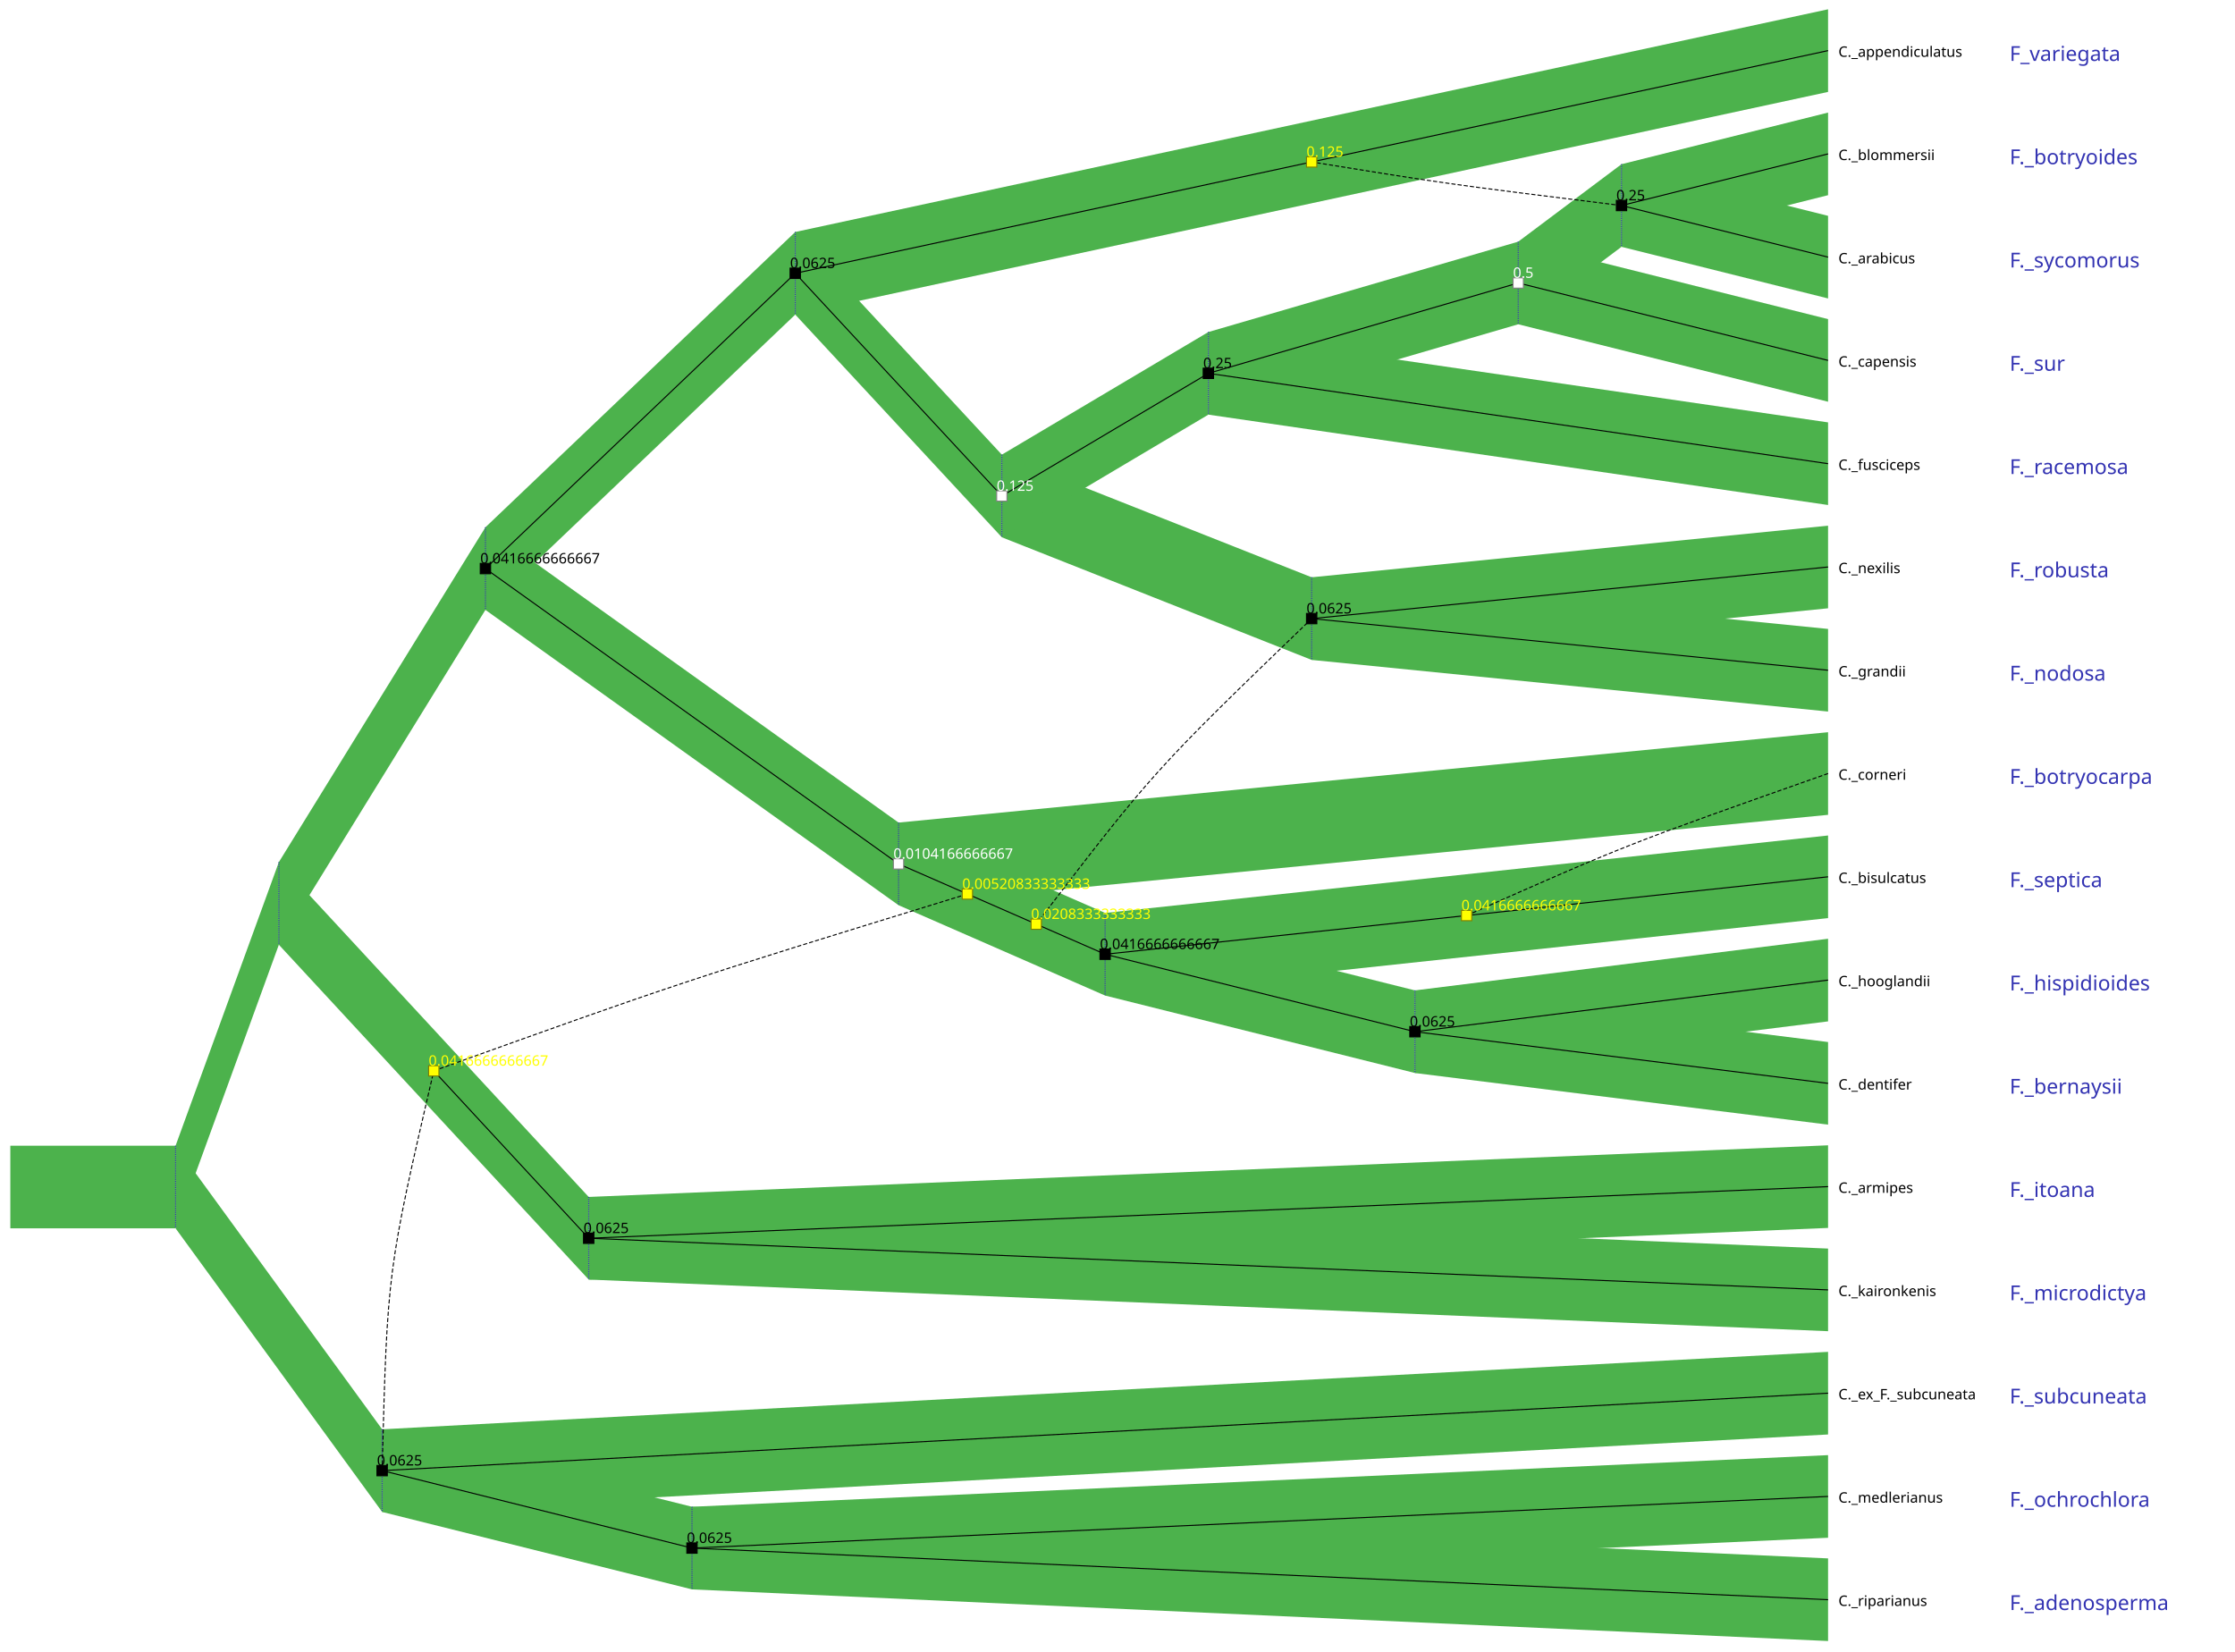
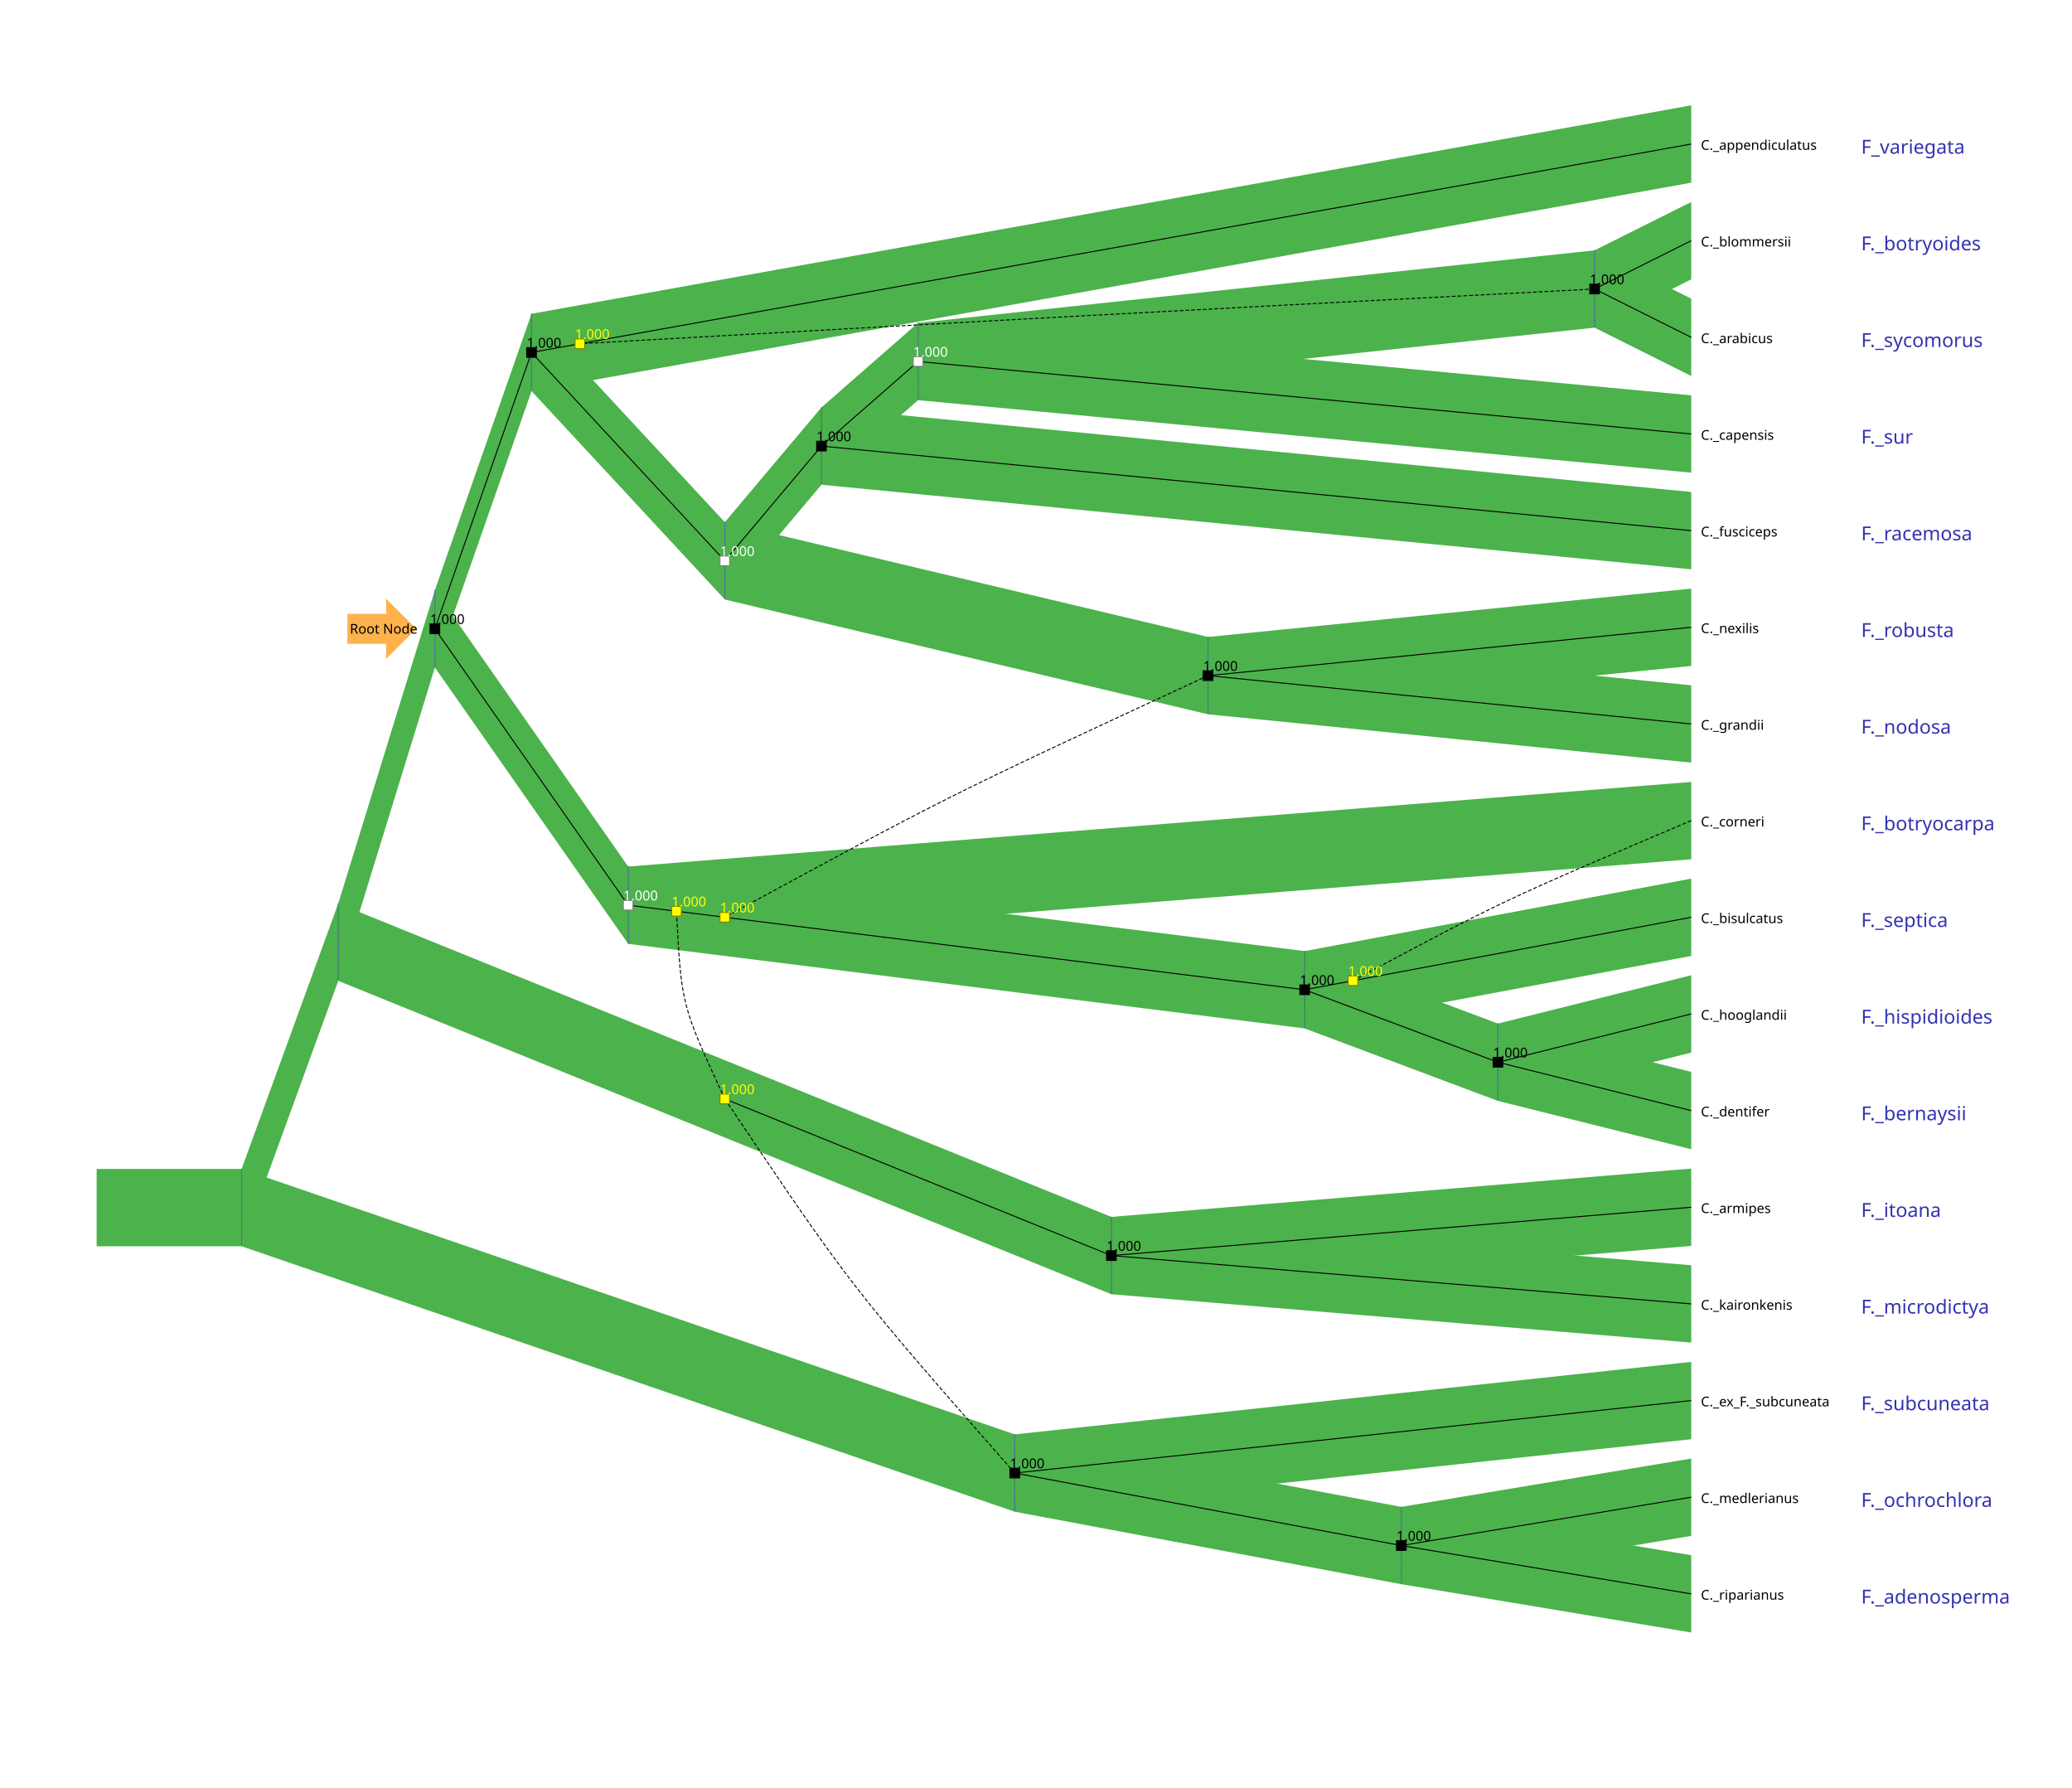
- <svg xmlns="http://www.w3.org/2000/svg" width="2164" height="1599" version="1.1">
+ <svg xmlns="http://www.w3.org/2000/svg" width="2144" height="1849" version="1.1">
  <g>
    <g style="font-family: &quot;Sans&quot;;">
-       <g transform="translate(10, 0) ">
-         <polygon stroke="rgb(0,0,0)" stroke-opacity="0" fill="rgb(76,178,76)" points="160,1109.391 360,1384 360,1464 160,1189.391 " stroke-width="1" />
-         <polygon stroke="rgb(0,0,0)" stroke-opacity="0" fill="rgb(76,178,76)" points="660,1459 1760,1409 1760,1489 660,1539 " stroke-width="1" />
-         <polygon stroke="rgb(0,0,0)" stroke-opacity="0" fill="rgb(76,178,76)" points="0,1109.391 160,1109.391 160,1189.391 0,1189.391 " stroke-width="1" />
-         <polygon stroke="rgb(0,0,0)" stroke-opacity="0" fill="rgb(76,178,76)" points="160,1109.391 260,834.781 260,914.781 160,1189.391 " stroke-width="1" />
-         <polygon stroke="rgb(0,0,0)" stroke-opacity="0" fill="rgb(76,178,76)" points="360,1384 660,1459 660,1539 360,1464 " stroke-width="1" />
-         <polygon stroke="rgb(0,0,0)" stroke-opacity="0" fill="rgb(76,178,76)" points="860,796.5 1060,884 1060,964 860,876.5 " stroke-width="1" />
-         <polygon stroke="rgb(0,0,0)" stroke-opacity="0" fill="rgb(76,178,76)" points="1460,234 1760,309 1760,389 1460,314 " stroke-width="1" />
-         <polygon stroke="rgb(0,0,0)" stroke-opacity="0" fill="rgb(76,178,76)" points="960,440.25 1260,559 1260,639 960,520.25 " stroke-width="1" />
-         <polygon stroke="rgb(0,0,0)" stroke-opacity="0" fill="rgb(76,178,76)" points="960,440.25 1160,321.5 1160,401.5 960,520.25 " stroke-width="1" />
-         <polygon stroke="rgb(0,0,0)" stroke-opacity="0" fill="rgb(76,178,76)" points="1160,321.5 1460,234 1460,314 1160,401.5 " stroke-width="1" />
-         <polygon stroke="rgb(0,0,0)" stroke-opacity="0" fill="rgb(76,178,76)" points="760,224.625 960,440.25 960,520.25 760,304.625 " stroke-width="1" />
-         <polygon stroke="rgb(0,0,0)" stroke-opacity="0" fill="rgb(76,178,76)" points="1560,159 1760,109 1760,189 1560,239 " stroke-width="1" />
-         <polygon stroke="rgb(0,0,0)" stroke-opacity="0" fill="rgb(76,178,76)" points="1560,159 1760,209 1760,289 1560,239 " stroke-width="1" />
-         <polygon stroke="rgb(0,0,0)" stroke-opacity="0" fill="rgb(76,178,76)" points="1360,959 1760,909 1760,989 1360,1039 " stroke-width="1" />
-         <polygon stroke="rgb(0,0,0)" stroke-opacity="0" fill="rgb(76,178,76)" points="1260,559 1760,509 1760,589 1260,639 " stroke-width="1" />
-         <polygon stroke="rgb(0,0,0)" stroke-opacity="0" fill="rgb(76,178,76)" points="660,1459 1760,1509 1760,1589 660,1539 " stroke-width="1" />
-         <polygon stroke="rgb(0,0,0)" stroke-opacity="0" fill="rgb(76,178,76)" points="1360,959 1760,1009 1760,1089 1360,1039 " stroke-width="1" />
-         <polygon stroke="rgb(0,0,0)" stroke-opacity="0" fill="rgb(76,178,76)" points="1460,234 1560,159 1560,239 1460,314 " stroke-width="1" />
-         <polygon stroke="rgb(0,0,0)" stroke-opacity="0" fill="rgb(76,178,76)" points="760,224.625 1760,9 1760,89 760,304.625 " stroke-width="1" />
-         <polygon stroke="rgb(0,0,0)" stroke-opacity="0" fill="rgb(76,178,76)" points="860,796.5 1760,709 1760,789 860,876.5 " stroke-width="1" />
-         <polygon stroke="rgb(0,0,0)" stroke-opacity="0" fill="rgb(76,178,76)" points="560,1159 1760,1209 1760,1289 560,1239 " stroke-width="1" />
-         <polygon stroke="rgb(0,0,0)" stroke-opacity="0" fill="rgb(76,178,76)" points="1060,884 1360,959 1360,1039 1060,964 " stroke-width="1" />
-         <polygon stroke="rgb(0,0,0)" stroke-opacity="0" fill="rgb(76,178,76)" points="560,1159 1760,1109 1760,1189 560,1239 " stroke-width="1" />
-         <polygon stroke="rgb(0,0,0)" stroke-opacity="0" fill="rgb(76,178,76)" points="1060,884 1760,809 1760,889 1060,964 " stroke-width="1" />
-         <polygon stroke="rgb(0,0,0)" stroke-opacity="0" fill="rgb(76,178,76)" points="260,834.781 460,510.562 460,590.562 260,914.781 " stroke-width="1" />
-         <polygon stroke="rgb(0,0,0)" stroke-opacity="0" fill="rgb(76,178,76)" points="260,834.781 560,1159 560,1239 260,914.781 " stroke-width="1" />
-         <polygon stroke="rgb(0,0,0)" stroke-opacity="0" fill="rgb(76,178,76)" points="460,510.562 760,224.625 760,304.625 460,590.562 " stroke-width="1" />
-         <polygon stroke="rgb(0,0,0)" stroke-opacity="0" fill="rgb(76,178,76)" points="460,510.562 860,796.5 860,876.5 460,590.562 " stroke-width="1" />
-         <polygon stroke="rgb(0,0,0)" stroke-opacity="0" fill="rgb(76,178,76)" points="1160,321.5 1760,409 1760,489 1160,401.5 " stroke-width="1" />
-         <polygon stroke="rgb(0,0,0)" stroke-opacity="0" fill="rgb(76,178,76)" points="1260,559 1760,609 1760,689 1260,639 " stroke-width="1" />
-         <polygon stroke="rgb(0,0,0)" stroke-opacity="0" fill="rgb(76,178,76)" points="360,1384 1760,1309 1760,1389 360,1464 " stroke-width="1" />
-         <line x1="360" y1="1384" x2="360" y2="1464" stroke="rgb(51,51,178)" style="stroke-dasharray: 1, 1" />
-         <line x1="160" y1="1109.391" x2="160" y2="1189.391" stroke="rgb(51,51,178)" style="stroke-dasharray: 1, 1" />
-         <line x1="260" y1="834.781" x2="260" y2="914.781" stroke="rgb(51,51,178)" style="stroke-dasharray: 1, 1" />
-         <line x1="660" y1="1459" x2="660" y2="1539" stroke="rgb(51,51,178)" style="stroke-dasharray: 1, 1" />
-         <line x1="1060" y1="884" x2="1060" y2="964" stroke="rgb(51,51,178)" style="stroke-dasharray: 1, 1" />
-         <line x1="1260" y1="559" x2="1260" y2="639" stroke="rgb(51,51,178)" style="stroke-dasharray: 1, 1" />
-         <line x1="1160" y1="321.5" x2="1160" y2="401.5" stroke="rgb(51,51,178)" style="stroke-dasharray: 1, 1" />
-         <line x1="1460" y1="234" x2="1460" y2="314" stroke="rgb(51,51,178)" style="stroke-dasharray: 1, 1" />
-         <line x1="960" y1="440.25" x2="960" y2="520.25" stroke="rgb(51,51,178)" style="stroke-dasharray: 1, 1" />
-         <line x1="1560" y1="159" x2="1560" y2="239" stroke="rgb(51,51,178)" style="stroke-dasharray: 1, 1" />
-         <line x1="1360" y1="959" x2="1360" y2="1039" stroke="rgb(51,51,178)" style="stroke-dasharray: 1, 1" />
-         <line x1="460" y1="510.562" x2="460" y2="590.562" stroke="rgb(51,51,178)" style="stroke-dasharray: 1, 1" />
-         <line x1="560" y1="1159" x2="560" y2="1239" stroke="rgb(51,51,178)" style="stroke-dasharray: 1, 1" />
-         <line x1="760" y1="224.625" x2="760" y2="304.625" stroke="rgb(51,51,178)" style="stroke-dasharray: 1, 1" />
-         <line x1="860" y1="796.5" x2="860" y2="876.5" stroke="rgb(51,51,178)" style="stroke-dasharray: 1, 1" />
-         <g transform="translate(1935.818,1459) rotate(0)">
+       <g transform="translate(100, 100) ">
+         <polygon stroke="rgb(0,0,0)" stroke-opacity="0" fill="rgb(76,178,76)" points="150,1109.391 950,1384 950,1464 150,1189.391 " stroke-width="1" />
+         <polygon stroke="rgb(0,0,0)" stroke-opacity="0" fill="rgb(76,178,76)" points="1350,1459 1650,1409 1650,1489 1350,1539 " stroke-width="1" />
+         <polygon stroke="rgb(0,0,0)" stroke-opacity="0" fill="rgb(76,178,76)" points="0,1109.391 150,1109.391 150,1189.391 0,1189.391 " stroke-width="1" />
+         <polygon stroke="rgb(0,0,0)" stroke-opacity="0" fill="rgb(76,178,76)" points="150,1109.391 250,834.781 250,914.781 150,1189.391 " stroke-width="1" />
+         <polygon stroke="rgb(0,0,0)" stroke-opacity="0" fill="rgb(76,178,76)" points="950,1384 1350,1459 1350,1539 950,1464 " stroke-width="1" />
+         <polygon stroke="rgb(0,0,0)" stroke-opacity="0" fill="rgb(76,178,76)" points="550,796.5 1250,884 1250,964 550,876.5 " stroke-width="1" />
+         <polygon stroke="rgb(0,0,0)" stroke-opacity="0" fill="rgb(76,178,76)" points="850,234 1650,309 1650,389 850,314 " stroke-width="1" />
+         <polygon stroke="rgb(0,0,0)" stroke-opacity="0" fill="rgb(76,178,76)" points="650,440.25 1150,559 1150,639 650,520.25 " stroke-width="1" />
+         <polygon stroke="rgb(0,0,0)" stroke-opacity="0" fill="rgb(76,178,76)" points="650,440.25 750,321.5 750,401.5 650,520.25 " stroke-width="1" />
+         <polygon stroke="rgb(0,0,0)" stroke-opacity="0" fill="rgb(76,178,76)" points="750,321.5 850,234 850,314 750,401.5 " stroke-width="1" />
+         <polygon stroke="rgb(0,0,0)" stroke-opacity="0" fill="rgb(76,178,76)" points="450,224.625 650,440.25 650,520.25 450,304.625 " stroke-width="1" />
+         <polygon stroke="rgb(0,0,0)" stroke-opacity="0" fill="rgb(76,178,76)" points="1550,159 1650,109 1650,189 1550,239 " stroke-width="1" />
+         <polygon stroke="rgb(0,0,0)" stroke-opacity="0" fill="rgb(76,178,76)" points="1550,159 1650,209 1650,289 1550,239 " stroke-width="1" />
+         <polygon stroke="rgb(0,0,0)" stroke-opacity="0" fill="rgb(76,178,76)" points="1450,959 1650,909 1650,989 1450,1039 " stroke-width="1" />
+         <polygon stroke="rgb(0,0,0)" stroke-opacity="0" fill="rgb(76,178,76)" points="1150,559 1650,509 1650,589 1150,639 " stroke-width="1" />
+         <polygon stroke="rgb(0,0,0)" stroke-opacity="0" fill="rgb(76,178,76)" points="1350,1459 1650,1509 1650,1589 1350,1539 " stroke-width="1" />
+         <polygon stroke="rgb(0,0,0)" stroke-opacity="0" fill="rgb(76,178,76)" points="1450,959 1650,1009 1650,1089 1450,1039 " stroke-width="1" />
+         <polygon stroke="rgb(0,0,0)" stroke-opacity="0" fill="rgb(76,178,76)" points="850,234 1550,159 1550,239 850,314 " stroke-width="1" />
+         <polygon stroke="rgb(0,0,0)" stroke-opacity="0" fill="rgb(76,178,76)" points="450,224.625 1650,9 1650,89 450,304.625 " stroke-width="1" />
+         <polygon stroke="rgb(0,0,0)" stroke-opacity="0" fill="rgb(76,178,76)" points="550,796.5 1650,709 1650,789 550,876.5 " stroke-width="1" />
+         <polygon stroke="rgb(0,0,0)" stroke-opacity="0" fill="rgb(76,178,76)" points="1050,1159 1650,1209 1650,1289 1050,1239 " stroke-width="1" />
+         <polygon stroke="rgb(0,0,0)" stroke-opacity="0" fill="rgb(76,178,76)" points="1250,884 1450,959 1450,1039 1250,964 " stroke-width="1" />
+         <polygon stroke="rgb(0,0,0)" stroke-opacity="0" fill="rgb(76,178,76)" points="1050,1159 1650,1109 1650,1189 1050,1239 " stroke-width="1" />
+         <polygon stroke="rgb(0,0,0)" stroke-opacity="0" fill="rgb(76,178,76)" points="1250,884 1650,809 1650,889 1250,964 " stroke-width="1" />
+         <polygon stroke="rgb(0,0,0)" stroke-opacity="0" fill="rgb(76,178,76)" points="250,834.781 350,510.562 350,590.562 250,914.781 " stroke-width="1" />
+         <polygon stroke="rgb(0,0,0)" stroke-opacity="0" fill="rgb(76,178,76)" points="250,834.781 1050,1159 1050,1239 250,914.781 " stroke-width="1" />
+         <polygon stroke="rgb(0,0,0)" stroke-opacity="0" fill="rgb(76,178,76)" points="350,510.562 450,224.625 450,304.625 350,590.562 " stroke-width="1" />
+         <polygon stroke="rgb(0,0,0)" stroke-opacity="0" fill="rgb(76,178,76)" points="350,510.562 550,796.5 550,876.5 350,590.562 " stroke-width="1" />
+         <polygon stroke="rgb(0,0,0)" stroke-opacity="0" fill="rgb(76,178,76)" points="750,321.5 1650,409 1650,489 750,401.5 " stroke-width="1" />
+         <polygon stroke="rgb(0,0,0)" stroke-opacity="0" fill="rgb(76,178,76)" points="1150,559 1650,609 1650,689 1150,639 " stroke-width="1" />
+         <polygon stroke="rgb(0,0,0)" stroke-opacity="0" fill="rgb(76,178,76)" points="950,1384 1650,1309 1650,1389 950,1464 " stroke-width="1" />
+         <line x1="950" y1="1384" x2="950" y2="1464" stroke="rgb(51,51,178)" style="stroke-dasharray: 1, 1" />
+         <line x1="150" y1="1109.391" x2="150" y2="1189.391" stroke="rgb(51,51,178)" style="stroke-dasharray: 1, 1" />
+         <line x1="250" y1="834.781" x2="250" y2="914.781" stroke="rgb(51,51,178)" style="stroke-dasharray: 1, 1" />
+         <line x1="1350" y1="1459" x2="1350" y2="1539" stroke="rgb(51,51,178)" style="stroke-dasharray: 1, 1" />
+         <line x1="1250" y1="884" x2="1250" y2="964" stroke="rgb(51,51,178)" style="stroke-dasharray: 1, 1" />
+         <line x1="1150" y1="559" x2="1150" y2="639" stroke="rgb(51,51,178)" style="stroke-dasharray: 1, 1" />
+         <line x1="750" y1="321.5" x2="750" y2="401.5" stroke="rgb(51,51,178)" style="stroke-dasharray: 1, 1" />
+         <line x1="850" y1="234" x2="850" y2="314" stroke="rgb(51,51,178)" style="stroke-dasharray: 1, 1" />
+         <line x1="650" y1="440.25" x2="650" y2="520.25" stroke="rgb(51,51,178)" style="stroke-dasharray: 1, 1" />
+         <line x1="1550" y1="159" x2="1550" y2="239" stroke="rgb(51,51,178)" style="stroke-dasharray: 1, 1" />
+         <line x1="1450" y1="959" x2="1450" y2="1039" stroke="rgb(51,51,178)" style="stroke-dasharray: 1, 1" />
+         <line x1="350" y1="510.562" x2="350" y2="590.562" stroke="rgb(51,51,178)" style="stroke-dasharray: 1, 1" />
+         <line x1="1050" y1="1159" x2="1050" y2="1239" stroke="rgb(51,51,178)" style="stroke-dasharray: 1, 1" />
+         <line x1="450" y1="224.625" x2="450" y2="304.625" stroke="rgb(51,51,178)" style="stroke-dasharray: 1, 1" />
+         <line x1="550" y1="796.5" x2="550" y2="876.5" stroke="rgb(51,51,178)" style="stroke-dasharray: 1, 1" />
+         <g transform="translate(1825.818,1459) rotate(0)">
          <text x="0" y="0" font-size="20" stroke="rgb(0,0,0)" stroke-opacity="0" fill="rgb(51,51,178)" stroke-width="1" text-anchor="start" style="dominant-baseline: auto">F._ochrochlora</text>
        </g>
-         <g transform="translate(1935.818,359) rotate(0)">
+         <g transform="translate(1825.818,359) rotate(0)">
          <text x="0" y="0" font-size="20" stroke="rgb(0,0,0)" stroke-opacity="0" fill="rgb(51,51,178)" stroke-width="1" text-anchor="start" style="dominant-baseline: auto">F._sur</text>
        </g>
-         <g transform="translate(1935.818,159) rotate(0)">
+         <g transform="translate(1825.818,159) rotate(0)">
          <text x="0" y="0" font-size="20" stroke="rgb(0,0,0)" stroke-opacity="0" fill="rgb(51,51,178)" stroke-width="1" text-anchor="start" style="dominant-baseline: auto">F._botryoides</text>
        </g>
-         <g transform="translate(1935.818,259) rotate(0)">
+         <g transform="translate(1825.818,259) rotate(0)">
          <text x="0" y="0" font-size="20" stroke="rgb(0,0,0)" stroke-opacity="0" fill="rgb(51,51,178)" stroke-width="1" text-anchor="start" style="dominant-baseline: auto">F._sycomorus</text>
        </g>
-         <g transform="translate(1935.818,959) rotate(0)">
+         <g transform="translate(1825.818,959) rotate(0)">
          <text x="0" y="0" font-size="20" stroke="rgb(0,0,0)" stroke-opacity="0" fill="rgb(51,51,178)" stroke-width="1" text-anchor="start" style="dominant-baseline: auto">F._hispidioides</text>
        </g>
-         <g transform="translate(1935.818,559) rotate(0)">
+         <g transform="translate(1825.818,559) rotate(0)">
          <text x="0" y="0" font-size="20" stroke="rgb(0,0,0)" stroke-opacity="0" fill="rgb(51,51,178)" stroke-width="1" text-anchor="start" style="dominant-baseline: auto">F._robusta</text>
        </g>
-         <g transform="translate(1935.818,1559) rotate(0)">
+         <g transform="translate(1825.818,1559) rotate(0)">
          <text x="0" y="0" font-size="20" stroke="rgb(0,0,0)" stroke-opacity="0" fill="rgb(51,51,178)" stroke-width="1" text-anchor="start" style="dominant-baseline: auto">F._adenosperma</text>
        </g>
-         <g transform="translate(1935.818,1059) rotate(0)">
+         <g transform="translate(1825.818,1059) rotate(0)">
          <text x="0" y="0" font-size="20" stroke="rgb(0,0,0)" stroke-opacity="0" fill="rgb(51,51,178)" stroke-width="1" text-anchor="start" style="dominant-baseline: auto">F._bernaysii</text>
        </g>
-         <g transform="translate(1935.818,59) rotate(0)">
+         <g transform="translate(1825.818,59) rotate(0)">
          <text x="0" y="0" font-size="20" stroke="rgb(0,0,0)" stroke-opacity="0" fill="rgb(51,51,178)" stroke-width="1" text-anchor="start" style="dominant-baseline: auto">F_variegata</text>
        </g>
-         <g transform="translate(1935.818,759) rotate(0)">
+         <g transform="translate(1825.818,759) rotate(0)">
          <text x="0" y="0" font-size="20" stroke="rgb(0,0,0)" stroke-opacity="0" fill="rgb(51,51,178)" stroke-width="1" text-anchor="start" style="dominant-baseline: auto">F._botryocarpa</text>
        </g>
-         <g transform="translate(1935.818,1259) rotate(0)">
+         <g transform="translate(1825.818,1259) rotate(0)">
          <text x="0" y="0" font-size="20" stroke="rgb(0,0,0)" stroke-opacity="0" fill="rgb(51,51,178)" stroke-width="1" text-anchor="start" style="dominant-baseline: auto">F._microdictya</text>
        </g>
-         <g transform="translate(1935.818,1159) rotate(0)">
+         <g transform="translate(1825.818,1159) rotate(0)">
          <text x="0" y="0" font-size="20" stroke="rgb(0,0,0)" stroke-opacity="0" fill="rgb(51,51,178)" stroke-width="1" text-anchor="start" style="dominant-baseline: auto">F._itoana</text>
        </g>
-         <g transform="translate(1935.818,859) rotate(0)">
+         <g transform="translate(1825.818,859) rotate(0)">
          <text x="0" y="0" font-size="20" stroke="rgb(0,0,0)" stroke-opacity="0" fill="rgb(51,51,178)" stroke-width="1" text-anchor="start" style="dominant-baseline: auto">F._septica</text>
        </g>
-         <g transform="translate(1935.818,459) rotate(0)">
+         <g transform="translate(1825.818,459) rotate(0)">
          <text x="0" y="0" font-size="20" stroke="rgb(0,0,0)" stroke-opacity="0" fill="rgb(51,51,178)" stroke-width="1" text-anchor="start" style="dominant-baseline: auto">F._racemosa</text>
        </g>
-         <g transform="translate(1935.818,659) rotate(0)">
+         <g transform="translate(1825.818,659) rotate(0)">
          <text x="0" y="0" font-size="20" stroke="rgb(0,0,0)" stroke-opacity="0" fill="rgb(51,51,178)" stroke-width="1" text-anchor="start" style="dominant-baseline: auto">F._nodosa</text>
        </g>
-         <g transform="translate(1935.818,1359) rotate(0)">
+         <g transform="translate(1825.818,1359) rotate(0)">
          <text x="0" y="0" font-size="20" stroke="rgb(0,0,0)" stroke-opacity="0" fill="rgb(51,51,178)" stroke-width="1" text-anchor="start" style="dominant-baseline: auto">F._subcuneata</text>
        </g>
-         <line x1="1760" y1="1249" x2="560" y2="1199" stroke="rgb(0,0,0)" />
-         <line x1="1760" y1="1549" x2="660" y2="1499" stroke="rgb(0,0,0)" />
-         <line x1="1760" y1="249" x2="1560" y2="199" stroke="rgb(0,0,0)" />
-         <line x1="1760" y1="1149" x2="560" y2="1199" stroke="rgb(0,0,0)" />
-         <line x1="1360" y1="999" x2="1060" y2="924" stroke="rgb(0,0,0)" />
-         <line x1="1410" y1="886.5" x2="1060" y2="924" stroke="rgb(0,0,0)" />
-         <line x1="1460" y1="274" x2="1160" y2="361.5" stroke="rgb(0,0,0)" />
-         <line x1="1760" y1="349" x2="1460" y2="274" stroke="rgb(0,0,0)" />
-         <line x1="1060" y1="924" x2="993.333" y2="894.833" stroke="rgb(0,0,0)" />
-         <path d="M1260 599 C1106.667 746.917 1106.667 746.917 993.333 894.833" style="stroke-dasharray: 4, 2" stroke="rgb(0,0,0)" fill="rgb(0,0,0)" fill-opacity="0" />
-         <path d="M410 1036.891 C648.333 951.279 648.333 951.279 926.667 865.667" style="stroke-dasharray: 4, 2" stroke="rgb(0,0,0)" fill="rgb(0,0,0)" fill-opacity="0" />
-         <line x1="993.333" y1="894.833" x2="926.667" y2="865.667" stroke="rgb(0,0,0)" />
-         <line x1="1760" y1="149" x2="1560" y2="199" stroke="rgb(0,0,0)" />
-         <line x1="1760" y1="1049" x2="1360" y2="999" stroke="rgb(0,0,0)" />
-         <line x1="1760" y1="849" x2="1410" y2="886.5" stroke="rgb(0,0,0)" />
-         <line x1="1760" y1="949" x2="1360" y2="999" stroke="rgb(0,0,0)" />
-         <line x1="1760" y1="449" x2="1160" y2="361.5" stroke="rgb(0,0,0)" />
-         <line x1="1760" y1="1349" x2="360" y2="1424" stroke="rgb(0,0,0)" />
-         <path d="M1760 749 C1565 817.75 1565 817.75 1410 886.5" style="stroke-dasharray: 4, 2" stroke="rgb(0,0,0)" fill="rgb(0,0,0)" fill-opacity="0" />
-         <line x1="660" y1="1499" x2="360" y2="1424" stroke="rgb(0,0,0)" />
-         <line x1="1760" y1="49" x2="1260" y2="156.812" stroke="rgb(0,0,0)" />
-         <line x1="560" y1="1199" x2="410" y2="1036.891" stroke="rgb(0,0,0)" />
-         <path d="M360 1424 C365 1230.445 365 1230.445 410 1036.891" style="stroke-dasharray: 4, 2" stroke="rgb(0,0,0)" fill="rgb(0,0,0)" fill-opacity="0" />
-         <path d="M1560 199 C1390 177.906 1390 177.906 1260 156.812" style="stroke-dasharray: 4, 2" stroke="rgb(0,0,0)" fill="rgb(0,0,0)" fill-opacity="0" />
-         <line x1="1260" y1="156.812" x2="760" y2="264.625" stroke="rgb(0,0,0)" />
-         <line x1="960" y1="480.25" x2="760" y2="264.625" stroke="rgb(0,0,0)" />
-         <line x1="1160" y1="361.5" x2="960" y2="480.25" stroke="rgb(0,0,0)" />
-         <line x1="760" y1="264.625" x2="460" y2="550.562" stroke="rgb(0,0,0)" />
-         <line x1="860" y1="836.5" x2="460" y2="550.562" stroke="rgb(0,0,0)" />
-         <line x1="926.667" y1="865.667" x2="860" y2="836.5" stroke="rgb(0,0,0)" />
-         <line x1="1760" y1="549" x2="1260" y2="599" stroke="rgb(0,0,0)" />
-         <line x1="1760" y1="1449" x2="660" y2="1499" stroke="rgb(0,0,0)" />
-         <line x1="1760" y1="649" x2="1260" y2="599" stroke="rgb(0,0,0)" />
-         <rect x="1355" y="994" width="10" height="10" stroke="rgb(0,0,0)" fill="rgb(0,0,0)" stroke-width="1" />
-         <g transform="translate(1355,994) rotate(0)">
-           <text x="0" y="0" font-size="14" stroke="rgb(0,0,0)" stroke-opacity="0" fill="rgb(0,0,0)" stroke-width="1" text-anchor="start" style="dominant-baseline: auto">0.0625</text>
-         </g>
-         <rect x="1405" y="881.5" width="10" height="10" stroke="rgb(127,127,0)" fill="rgb(255,255,0)" stroke-width="1" />
-         <g transform="translate(1405,881.5) rotate(0)">
-           <text x="0" y="0" font-size="14" stroke="rgb(0,0,0)" stroke-opacity="0" fill="rgb(255,255,0)" stroke-width="1" text-anchor="start" style="dominant-baseline: auto">0.0416666666667</text>
-         </g>
-         <rect x="1455" y="269" width="10" height="10" stroke="rgb(127,127,127)" fill="rgb(255,255,255)" stroke-width="1" />
-         <g transform="translate(1455,269) rotate(0)">
-           <text x="0" y="0" font-size="14" stroke="rgb(0,0,0)" stroke-opacity="0" fill="rgb(255,255,255)" stroke-width="1" text-anchor="start" style="dominant-baseline: auto">0.5</text>
-         </g>
-         <rect x="1055" y="919" width="10" height="10" stroke="rgb(0,0,0)" fill="rgb(0,0,0)" stroke-width="1" />
-         <g transform="translate(1055,919) rotate(0)">
-           <text x="0" y="0" font-size="14" stroke="rgb(0,0,0)" stroke-opacity="0" fill="rgb(0,0,0)" stroke-width="1" text-anchor="start" style="dominant-baseline: auto">0.0416666666667</text>
-         </g>
-         <rect x="1255" y="594" width="10" height="10" stroke="rgb(0,0,0)" fill="rgb(0,0,0)" stroke-width="1" />
-         <g transform="translate(1255,594) rotate(0)">
-           <text x="0" y="0" font-size="14" stroke="rgb(0,0,0)" stroke-opacity="0" fill="rgb(0,0,0)" stroke-width="1" text-anchor="start" style="dominant-baseline: auto">0.0625</text>
-         </g>
-         <rect x="405" y="1031.891" width="10" height="10" stroke="rgb(127,127,0)" fill="rgb(255,255,0)" stroke-width="1" />
-         <g transform="translate(405,1031.891) rotate(0)">
-           <text x="0" y="0" font-size="14" stroke="rgb(0,0,0)" stroke-opacity="0" fill="rgb(255,255,0)" stroke-width="1" text-anchor="start" style="dominant-baseline: auto">0.0416666666667</text>
-         </g>
-         <rect x="988.333" y="889.833" width="10" height="10" stroke="rgb(127,127,0)" fill="rgb(255,255,0)" stroke-width="1" />
-         <g transform="translate(988.3333,889.8333) rotate(0)">
-           <text x="0" y="0" font-size="14" stroke="rgb(0,0,0)" stroke-opacity="0" fill="rgb(255,255,0)" stroke-width="1" text-anchor="start" style="dominant-baseline: auto">0.0208333333333</text>
-         </g>
-         <rect x="655" y="1494" width="10" height="10" stroke="rgb(0,0,0)" fill="rgb(0,0,0)" stroke-width="1" />
-         <g transform="translate(655,1494) rotate(0)">
-           <text x="0" y="0" font-size="14" stroke="rgb(0,0,0)" stroke-opacity="0" fill="rgb(0,0,0)" stroke-width="1" text-anchor="start" style="dominant-baseline: auto">0.0625</text>
-         </g>
-         <rect x="555" y="1194" width="10" height="10" stroke="rgb(0,0,0)" fill="rgb(0,0,0)" stroke-width="1" />
-         <g transform="translate(555,1194) rotate(0)">
-           <text x="0" y="0" font-size="14" stroke="rgb(0,0,0)" stroke-opacity="0" fill="rgb(0,0,0)" stroke-width="1" text-anchor="start" style="dominant-baseline: auto">0.0625</text>
-         </g>
-         <rect x="355" y="1419" width="10" height="10" stroke="rgb(0,0,0)" fill="rgb(0,0,0)" stroke-width="1" />
-         <g transform="translate(355,1419) rotate(0)">
-           <text x="0" y="0" font-size="14" stroke="rgb(0,0,0)" stroke-opacity="0" fill="rgb(0,0,0)" stroke-width="1" text-anchor="start" style="dominant-baseline: auto">0.0625</text>
-         </g>
-         <rect x="1555" y="194" width="10" height="10" stroke="rgb(0,0,0)" fill="rgb(0,0,0)" stroke-width="1" />
-         <g transform="translate(1555,194) rotate(0)">
-           <text x="0" y="0" font-size="14" stroke="rgb(0,0,0)" stroke-opacity="0" fill="rgb(0,0,0)" stroke-width="1" text-anchor="start" style="dominant-baseline: auto">0.25</text>
-         </g>
-         <rect x="1255" y="151.812" width="10" height="10" stroke="rgb(127,127,0)" fill="rgb(255,255,0)" stroke-width="1" />
-         <g transform="translate(1255,151.8125) rotate(0)">
-           <text x="0" y="0" font-size="14" stroke="rgb(0,0,0)" stroke-opacity="0" fill="rgb(255,255,0)" stroke-width="1" text-anchor="start" style="dominant-baseline: auto">0.125</text>
-         </g>
-         <rect x="955" y="475.25" width="10" height="10" stroke="rgb(127,127,127)" fill="rgb(255,255,255)" stroke-width="1" />
-         <g transform="translate(955,475.25) rotate(0)">
-           <text x="0" y="0" font-size="14" stroke="rgb(0,0,0)" stroke-opacity="0" fill="rgb(255,255,255)" stroke-width="1" text-anchor="start" style="dominant-baseline: auto">0.125</text>
-         </g>
-         <rect x="1155" y="356.5" width="10" height="10" stroke="rgb(0,0,0)" fill="rgb(0,0,0)" stroke-width="1" />
-         <g transform="translate(1155,356.5) rotate(0)">
-           <text x="0" y="0" font-size="14" stroke="rgb(0,0,0)" stroke-opacity="0" fill="rgb(0,0,0)" stroke-width="1" text-anchor="start" style="dominant-baseline: auto">0.25</text>
-         </g>
-         <rect x="455" y="545.562" width="10" height="10" stroke="rgb(0,0,0)" fill="rgb(0,0,0)" stroke-width="1" />
-         <g transform="translate(455,545.5625) rotate(0)">
-           <text x="0" y="0" font-size="14" stroke="rgb(0,0,0)" stroke-opacity="0" fill="rgb(0,0,0)" stroke-width="1" text-anchor="start" style="dominant-baseline: auto">0.0416666666667</text>
-         </g>
-         <rect x="755" y="259.625" width="10" height="10" stroke="rgb(0,0,0)" fill="rgb(0,0,0)" stroke-width="1" />
-         <g transform="translate(755,259.625) rotate(0)">
-           <text x="0" y="0" font-size="14" stroke="rgb(0,0,0)" stroke-opacity="0" fill="rgb(0,0,0)" stroke-width="1" text-anchor="start" style="dominant-baseline: auto">0.0625</text>
-         </g>
-         <rect x="855" y="831.5" width="10" height="10" stroke="rgb(127,127,127)" fill="rgb(255,255,255)" stroke-width="1" />
-         <g transform="translate(855,831.5) rotate(0)">
-           <text x="0" y="0" font-size="14" stroke="rgb(0,0,0)" stroke-opacity="0" fill="rgb(255,255,255)" stroke-width="1" text-anchor="start" style="dominant-baseline: auto">0.0104166666667</text>
-         </g>
-         <rect x="921.667" y="860.667" width="10" height="10" stroke="rgb(127,127,0)" fill="rgb(255,255,0)" stroke-width="1" />
-         <g transform="translate(921.6667,860.6667) rotate(0)">
-           <text x="0" y="0" font-size="14" stroke="rgb(0,0,0)" stroke-opacity="0" fill="rgb(255,255,0)" stroke-width="1" text-anchor="start" style="dominant-baseline: auto">0.00520833333333</text>
-         </g>
-         <g transform="translate(1770,1255) rotate(0)">
+         <line x1="1650" y1="1249" x2="1050" y2="1199" stroke="rgb(0,0,0)" />
+         <line x1="1650" y1="1549" x2="1350" y2="1499" stroke="rgb(0,0,0)" />
+         <line x1="1650" y1="249" x2="1550" y2="199" stroke="rgb(0,0,0)" />
+         <line x1="1650" y1="1149" x2="1050" y2="1199" stroke="rgb(0,0,0)" />
+         <line x1="1450" y1="999" x2="1250" y2="924" stroke="rgb(0,0,0)" />
+         <line x1="1300" y1="914.625" x2="1250" y2="924" stroke="rgb(0,0,0)" />
+         <line x1="850" y1="274" x2="750" y2="361.5" stroke="rgb(0,0,0)" />
+         <line x1="1650" y1="349" x2="850" y2="274" stroke="rgb(0,0,0)" />
+         <line x1="1250" y1="924" x2="650" y2="849" stroke="rgb(0,0,0)" />
+         <path d="M1150 599 C880 724 880 724 650 849" style="stroke-dasharray: 4, 2" stroke="rgb(0,0,0)" fill="rgb(0,0,0)" fill-opacity="0" />
+         <path d="M650 1036.891 C605 939.82 605 939.82 600 842.75" style="stroke-dasharray: 4, 2" stroke="rgb(0,0,0)" fill="rgb(0,0,0)" fill-opacity="0" />
+         <line x1="650" y1="849" x2="600" y2="842.75" stroke="rgb(0,0,0)" />
+         <line x1="1650" y1="149" x2="1550" y2="199" stroke="rgb(0,0,0)" />
+         <line x1="1650" y1="1049" x2="1450" y2="999" stroke="rgb(0,0,0)" />
+         <line x1="1650" y1="849" x2="1300" y2="914.625" stroke="rgb(0,0,0)" />
+         <line x1="1650" y1="949" x2="1450" y2="999" stroke="rgb(0,0,0)" />
+         <line x1="1650" y1="449" x2="750" y2="361.5" stroke="rgb(0,0,0)" />
+         <line x1="1650" y1="1349" x2="950" y2="1424" stroke="rgb(0,0,0)" />
+         <path d="M1650 749 C1455 831.812 1455 831.812 1300 914.625" style="stroke-dasharray: 4, 2" stroke="rgb(0,0,0)" fill="rgb(0,0,0)" fill-opacity="0" />
+         <line x1="1350" y1="1499" x2="950" y2="1424" stroke="rgb(0,0,0)" />
+         <line x1="1650" y1="49" x2="500" y2="255.641" stroke="rgb(0,0,0)" />
+         <line x1="1050" y1="1199" x2="650" y2="1036.891" stroke="rgb(0,0,0)" />
+         <path d="M950 1424 C780 1230.445 780 1230.445 650 1036.891" style="stroke-dasharray: 4, 2" stroke="rgb(0,0,0)" fill="rgb(0,0,0)" fill-opacity="0" />
+         <path d="M1550 199 C1005 227.32 1005 227.32 500 255.641" style="stroke-dasharray: 4, 2" stroke="rgb(0,0,0)" fill="rgb(0,0,0)" fill-opacity="0" />
+         <line x1="500" y1="255.641" x2="450" y2="264.625" stroke="rgb(0,0,0)" />
+         <line x1="650" y1="480.25" x2="450" y2="264.625" stroke="rgb(0,0,0)" />
+         <line x1="750" y1="361.5" x2="650" y2="480.25" stroke="rgb(0,0,0)" />
+         <line x1="450" y1="264.625" x2="350" y2="550.562" stroke="rgb(0,0,0)" />
+         <line x1="550" y1="836.5" x2="350" y2="550.562" stroke="rgb(0,0,0)" />
+         <line x1="600" y1="842.75" x2="550" y2="836.5" stroke="rgb(0,0,0)" />
+         <line x1="1650" y1="549" x2="1150" y2="599" stroke="rgb(0,0,0)" />
+         <line x1="1650" y1="1449" x2="1350" y2="1499" stroke="rgb(0,0,0)" />
+         <line x1="1650" y1="649" x2="1150" y2="599" stroke="rgb(0,0,0)" />
+         <rect x="1445" y="994" width="10" height="10" stroke="rgb(0,0,0)" fill="rgb(0,0,0)" stroke-width="1" />
+         <g transform="translate(1445,994) rotate(0)">
+           <text x="0" y="0" font-size="14" stroke="rgb(0,0,0)" stroke-opacity="0" fill="rgb(0,0,0)" stroke-width="1" text-anchor="start" style="dominant-baseline: auto">1.000</text>
+         </g>
+         <rect x="1295" y="909.625" width="10" height="10" stroke="rgb(127,127,0)" fill="rgb(255,255,0)" stroke-width="1" />
+         <g transform="translate(1295,909.625) rotate(0)">
+           <text x="0" y="0" font-size="14" stroke="rgb(0,0,0)" stroke-opacity="0" fill="rgb(255,255,0)" stroke-width="1" text-anchor="start" style="dominant-baseline: auto">1.000</text>
+         </g>
+         <rect x="845" y="269" width="10" height="10" stroke="rgb(127,127,127)" fill="rgb(255,255,255)" stroke-width="1" />
+         <g transform="translate(845,269) rotate(0)">
+           <text x="0" y="0" font-size="14" stroke="rgb(0,0,0)" stroke-opacity="0" fill="rgb(255,255,255)" stroke-width="1" text-anchor="start" style="dominant-baseline: auto">1.000</text>
+         </g>
+         <rect x="1245" y="919" width="10" height="10" stroke="rgb(0,0,0)" fill="rgb(0,0,0)" stroke-width="1" />
+         <g transform="translate(1245,919) rotate(0)">
+           <text x="0" y="0" font-size="14" stroke="rgb(0,0,0)" stroke-opacity="0" fill="rgb(0,0,0)" stroke-width="1" text-anchor="start" style="dominant-baseline: auto">1.000</text>
+         </g>
+         <rect x="1145" y="594" width="10" height="10" stroke="rgb(0,0,0)" fill="rgb(0,0,0)" stroke-width="1" />
+         <g transform="translate(1145,594) rotate(0)">
+           <text x="0" y="0" font-size="14" stroke="rgb(0,0,0)" stroke-opacity="0" fill="rgb(0,0,0)" stroke-width="1" text-anchor="start" style="dominant-baseline: auto">1.000</text>
+         </g>
+         <rect x="645" y="1031.891" width="10" height="10" stroke="rgb(127,127,0)" fill="rgb(255,255,0)" stroke-width="1" />
+         <g transform="translate(645,1031.891) rotate(0)">
+           <text x="0" y="0" font-size="14" stroke="rgb(0,0,0)" stroke-opacity="0" fill="rgb(255,255,0)" stroke-width="1" text-anchor="start" style="dominant-baseline: auto">1.000</text>
+         </g>
+         <rect x="645" y="844" width="10" height="10" stroke="rgb(127,127,0)" fill="rgb(255,255,0)" stroke-width="1" />
+         <g transform="translate(645,844) rotate(0)">
+           <text x="0" y="0" font-size="14" stroke="rgb(0,0,0)" stroke-opacity="0" fill="rgb(255,255,0)" stroke-width="1" text-anchor="start" style="dominant-baseline: auto">1.000</text>
+         </g>
+         <rect x="1345" y="1494" width="10" height="10" stroke="rgb(0,0,0)" fill="rgb(0,0,0)" stroke-width="1" />
+         <g transform="translate(1345,1494) rotate(0)">
+           <text x="0" y="0" font-size="14" stroke="rgb(0,0,0)" stroke-opacity="0" fill="rgb(0,0,0)" stroke-width="1" text-anchor="start" style="dominant-baseline: auto">1.000</text>
+         </g>
+         <rect x="1045" y="1194" width="10" height="10" stroke="rgb(0,0,0)" fill="rgb(0,0,0)" stroke-width="1" />
+         <g transform="translate(1045,1194) rotate(0)">
+           <text x="0" y="0" font-size="14" stroke="rgb(0,0,0)" stroke-opacity="0" fill="rgb(0,0,0)" stroke-width="1" text-anchor="start" style="dominant-baseline: auto">1.000</text>
+         </g>
+         <rect x="945" y="1419" width="10" height="10" stroke="rgb(0,0,0)" fill="rgb(0,0,0)" stroke-width="1" />
+         <g transform="translate(945,1419) rotate(0)">
+           <text x="0" y="0" font-size="14" stroke="rgb(0,0,0)" stroke-opacity="0" fill="rgb(0,0,0)" stroke-width="1" text-anchor="start" style="dominant-baseline: auto">1.000</text>
+         </g>
+         <rect x="1545" y="194" width="10" height="10" stroke="rgb(0,0,0)" fill="rgb(0,0,0)" stroke-width="1" />
+         <g transform="translate(1545,194) rotate(0)">
+           <text x="0" y="0" font-size="14" stroke="rgb(0,0,0)" stroke-opacity="0" fill="rgb(0,0,0)" stroke-width="1" text-anchor="start" style="dominant-baseline: auto">1.000</text>
+         </g>
+         <rect x="495" y="250.641" width="10" height="10" stroke="rgb(127,127,0)" fill="rgb(255,255,0)" stroke-width="1" />
+         <g transform="translate(495,250.6406) rotate(0)">
+           <text x="0" y="0" font-size="14" stroke="rgb(0,0,0)" stroke-opacity="0" fill="rgb(255,255,0)" stroke-width="1" text-anchor="start" style="dominant-baseline: auto">1.000</text>
+         </g>
+         <rect x="645" y="475.25" width="10" height="10" stroke="rgb(127,127,127)" fill="rgb(255,255,255)" stroke-width="1" />
+         <g transform="translate(645,475.25) rotate(0)">
+           <text x="0" y="0" font-size="14" stroke="rgb(0,0,0)" stroke-opacity="0" fill="rgb(255,255,255)" stroke-width="1" text-anchor="start" style="dominant-baseline: auto">1.000</text>
+         </g>
+         <rect x="745" y="356.5" width="10" height="10" stroke="rgb(0,0,0)" fill="rgb(0,0,0)" stroke-width="1" />
+         <g transform="translate(745,356.5) rotate(0)">
+           <text x="0" y="0" font-size="14" stroke="rgb(0,0,0)" stroke-opacity="0" fill="rgb(0,0,0)" stroke-width="1" text-anchor="start" style="dominant-baseline: auto">1.000</text>
+         </g>
+         <polygon stroke="rgb(255,178,76)" fill="rgb(255,178,76)" points="330,550.562 300,580.562 300,565.562 260,565.562 260,535.562 300,535.562 300,520.562 " stroke-width="1" />
+         <g transform="translate(262,555.5625) rotate(0)">
+           <text x="0" y="0" font-size="14" stroke="rgb(0,0,0)" stroke-opacity="0" fill="rgb(0,0,0)" stroke-width="1" text-anchor="start" style="dominant-baseline: auto">Root Node</text>
+         </g>
+         <rect x="345" y="545.562" width="10" height="10" stroke="rgb(0,0,0)" fill="rgb(0,0,0)" stroke-width="1" />
+         <g transform="translate(345,545.5625) rotate(0)">
+           <text x="0" y="0" font-size="14" stroke="rgb(0,0,0)" stroke-opacity="0" fill="rgb(0,0,0)" stroke-width="1" text-anchor="start" style="dominant-baseline: auto">1.000</text>
+         </g>
+         <rect x="445" y="259.625" width="10" height="10" stroke="rgb(0,0,0)" fill="rgb(0,0,0)" stroke-width="1" />
+         <g transform="translate(445,259.625) rotate(0)">
+           <text x="0" y="0" font-size="14" stroke="rgb(0,0,0)" stroke-opacity="0" fill="rgb(0,0,0)" stroke-width="1" text-anchor="start" style="dominant-baseline: auto">1.000</text>
+         </g>
+         <rect x="545" y="831.5" width="10" height="10" stroke="rgb(127,127,127)" fill="rgb(255,255,255)" stroke-width="1" />
+         <g transform="translate(545,831.5) rotate(0)">
+           <text x="0" y="0" font-size="14" stroke="rgb(0,0,0)" stroke-opacity="0" fill="rgb(255,255,255)" stroke-width="1" text-anchor="start" style="dominant-baseline: auto">1.000</text>
+         </g>
+         <rect x="595" y="837.75" width="10" height="10" stroke="rgb(127,127,0)" fill="rgb(255,255,0)" stroke-width="1" />
+         <g transform="translate(595,837.75) rotate(0)">
+           <text x="0" y="0" font-size="14" stroke="rgb(0,0,0)" stroke-opacity="0" fill="rgb(255,255,0)" stroke-width="1" text-anchor="start" style="dominant-baseline: auto">1.000</text>
+         </g>
+         <g transform="translate(1660,1255) rotate(0)">
          <text x="0" y="0" font-size="14" stroke="rgb(0,0,0)" stroke-opacity="0" fill="rgb(0,0,0)" stroke-width="1" text-anchor="start" style="dominant-baseline: auto">C._kaironkenis</text>
        </g>
-         <g transform="translate(1770,1555) rotate(0)">
+         <g transform="translate(1660,1555) rotate(0)">
          <text x="0" y="0" font-size="14" stroke="rgb(0,0,0)" stroke-opacity="0" fill="rgb(0,0,0)" stroke-width="1" text-anchor="start" style="dominant-baseline: auto">C._riparianus</text>
        </g>
-         <g transform="translate(1770,255) rotate(0)">
+         <g transform="translate(1660,255) rotate(0)">
          <text x="0" y="0" font-size="14" stroke="rgb(0,0,0)" stroke-opacity="0" fill="rgb(0,0,0)" stroke-width="1" text-anchor="start" style="dominant-baseline: auto">C._arabicus</text>
        </g>
-         <g transform="translate(1770,1155) rotate(0)">
+         <g transform="translate(1660,1155) rotate(0)">
          <text x="0" y="0" font-size="14" stroke="rgb(0,0,0)" stroke-opacity="0" fill="rgb(0,0,0)" stroke-width="1" text-anchor="start" style="dominant-baseline: auto">C._armipes</text>
        </g>
-         <g transform="translate(1770,355) rotate(0)">
+         <g transform="translate(1660,355) rotate(0)">
          <text x="0" y="0" font-size="14" stroke="rgb(0,0,0)" stroke-opacity="0" fill="rgb(0,0,0)" stroke-width="1" text-anchor="start" style="dominant-baseline: auto">C._capensis</text>
        </g>
-         <g transform="translate(1770,155) rotate(0)">
+         <g transform="translate(1660,155) rotate(0)">
          <text x="0" y="0" font-size="14" stroke="rgb(0,0,0)" stroke-opacity="0" fill="rgb(0,0,0)" stroke-width="1" text-anchor="start" style="dominant-baseline: auto">C._blommersii</text>
        </g>
-         <g transform="translate(1770,1055) rotate(0)">
+         <g transform="translate(1660,1055) rotate(0)">
          <text x="0" y="0" font-size="14" stroke="rgb(0,0,0)" stroke-opacity="0" fill="rgb(0,0,0)" stroke-width="1" text-anchor="start" style="dominant-baseline: auto">C._dentifer</text>
        </g>
-         <g transform="translate(1770,855) rotate(0)">
+         <g transform="translate(1660,855) rotate(0)">
          <text x="0" y="0" font-size="14" stroke="rgb(0,0,0)" stroke-opacity="0" fill="rgb(0,0,0)" stroke-width="1" text-anchor="start" style="dominant-baseline: auto">C._bisulcatus</text>
        </g>
-         <g transform="translate(1770,955) rotate(0)">
+         <g transform="translate(1660,955) rotate(0)">
          <text x="0" y="0" font-size="14" stroke="rgb(0,0,0)" stroke-opacity="0" fill="rgb(0,0,0)" stroke-width="1" text-anchor="start" style="dominant-baseline: auto">C._hooglandii</text>
        </g>
-         <g transform="translate(1770,455) rotate(0)">
+         <g transform="translate(1660,455) rotate(0)">
          <text x="0" y="0" font-size="14" stroke="rgb(0,0,0)" stroke-opacity="0" fill="rgb(0,0,0)" stroke-width="1" text-anchor="start" style="dominant-baseline: auto">C._fusciceps</text>
        </g>
-         <g transform="translate(1770,1355) rotate(0)">
+         <g transform="translate(1660,1355) rotate(0)">
          <text x="0" y="0" font-size="14" stroke="rgb(0,0,0)" stroke-opacity="0" fill="rgb(0,0,0)" stroke-width="1" text-anchor="start" style="dominant-baseline: auto">C._ex_F._subcuneata</text>
        </g>
-         <g transform="translate(1770,755) rotate(0)">
+         <g transform="translate(1660,755) rotate(0)">
          <text x="0" y="0" font-size="14" stroke="rgb(0,0,0)" stroke-opacity="0" fill="rgb(0,0,0)" stroke-width="1" text-anchor="start" style="dominant-baseline: auto">C._corneri</text>
        </g>
-         <g transform="translate(1770,55) rotate(0)">
+         <g transform="translate(1660,55) rotate(0)">
          <text x="0" y="0" font-size="14" stroke="rgb(0,0,0)" stroke-opacity="0" fill="rgb(0,0,0)" stroke-width="1" text-anchor="start" style="dominant-baseline: auto">C._appendiculatus</text>
        </g>
-         <g transform="translate(1770,555) rotate(0)">
+         <g transform="translate(1660,555) rotate(0)">
          <text x="0" y="0" font-size="14" stroke="rgb(0,0,0)" stroke-opacity="0" fill="rgb(0,0,0)" stroke-width="1" text-anchor="start" style="dominant-baseline: auto">C._nexilis</text>
        </g>
-         <g transform="translate(1770,1455) rotate(0)">
+         <g transform="translate(1660,1455) rotate(0)">
          <text x="0" y="0" font-size="14" stroke="rgb(0,0,0)" stroke-opacity="0" fill="rgb(0,0,0)" stroke-width="1" text-anchor="start" style="dominant-baseline: auto">C._medlerianus</text>
        </g>
-         <g transform="translate(1770,655) rotate(0)">
+         <g transform="translate(1660,655) rotate(0)">
          <text x="0" y="0" font-size="14" stroke="rgb(0,0,0)" stroke-opacity="0" fill="rgb(0,0,0)" stroke-width="1" text-anchor="start" style="dominant-baseline: auto">C._grandii</text>
        </g>
      </g>
    </g>
  </g>
</svg>
